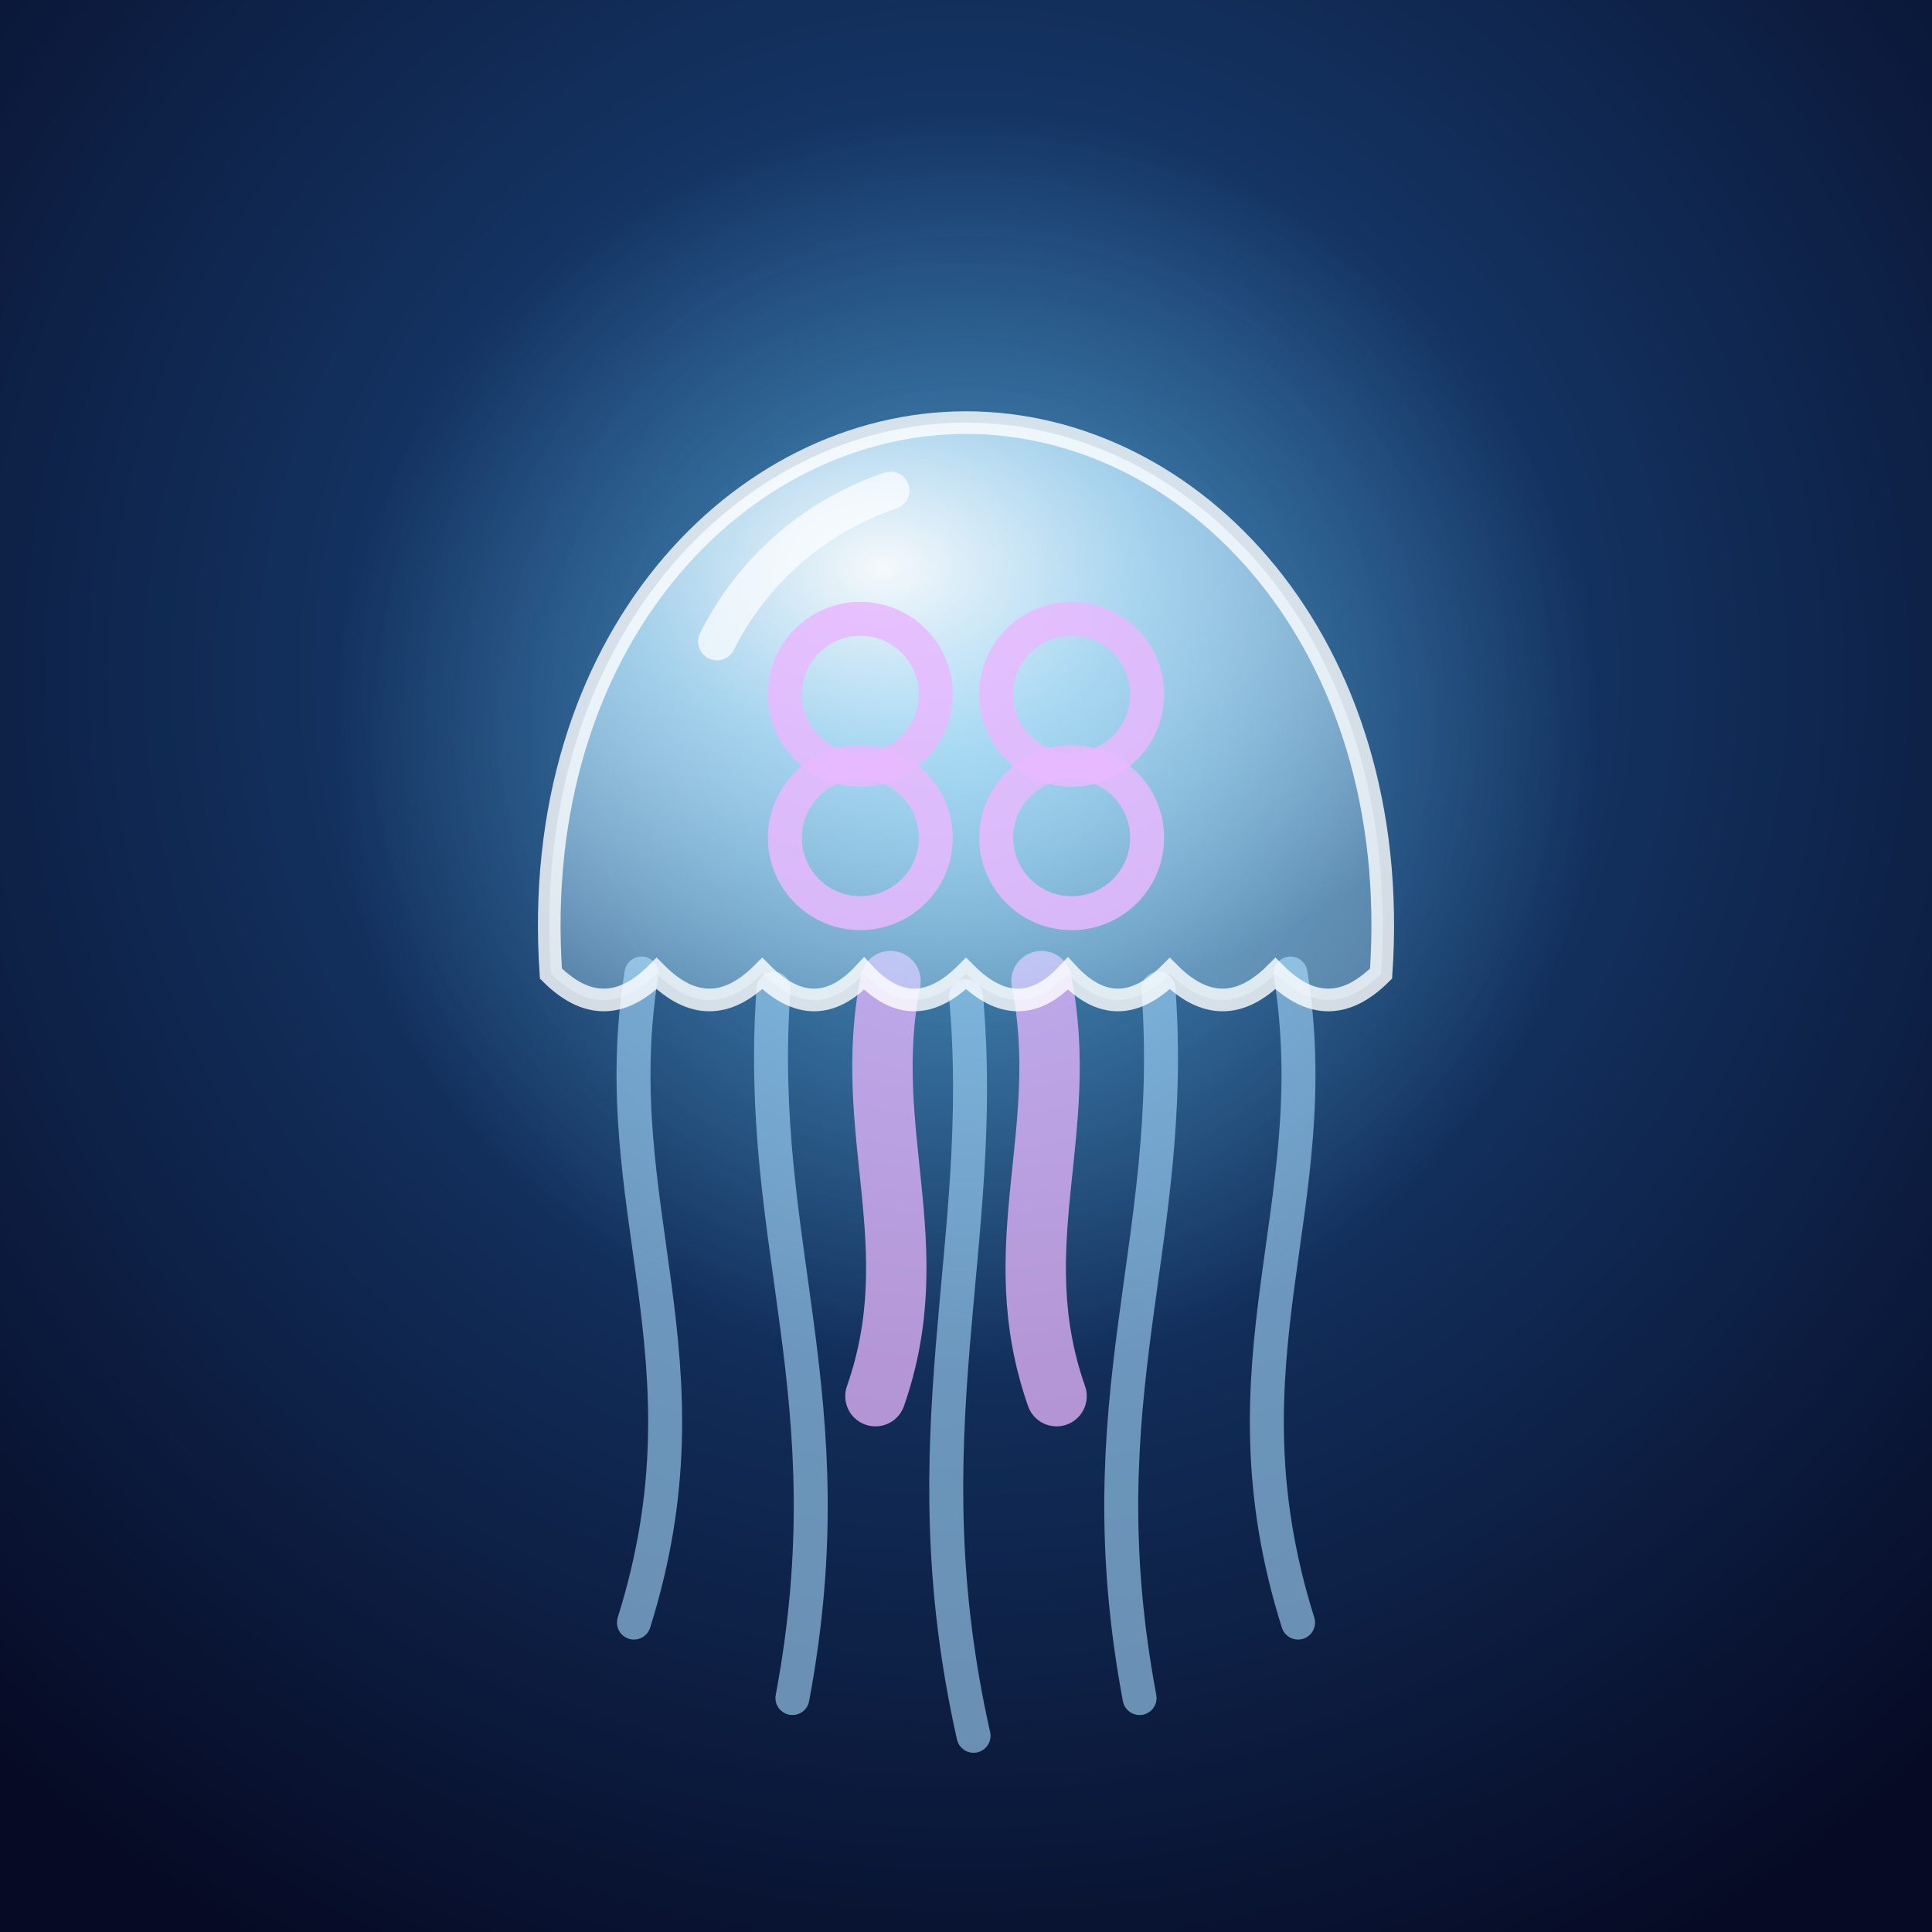
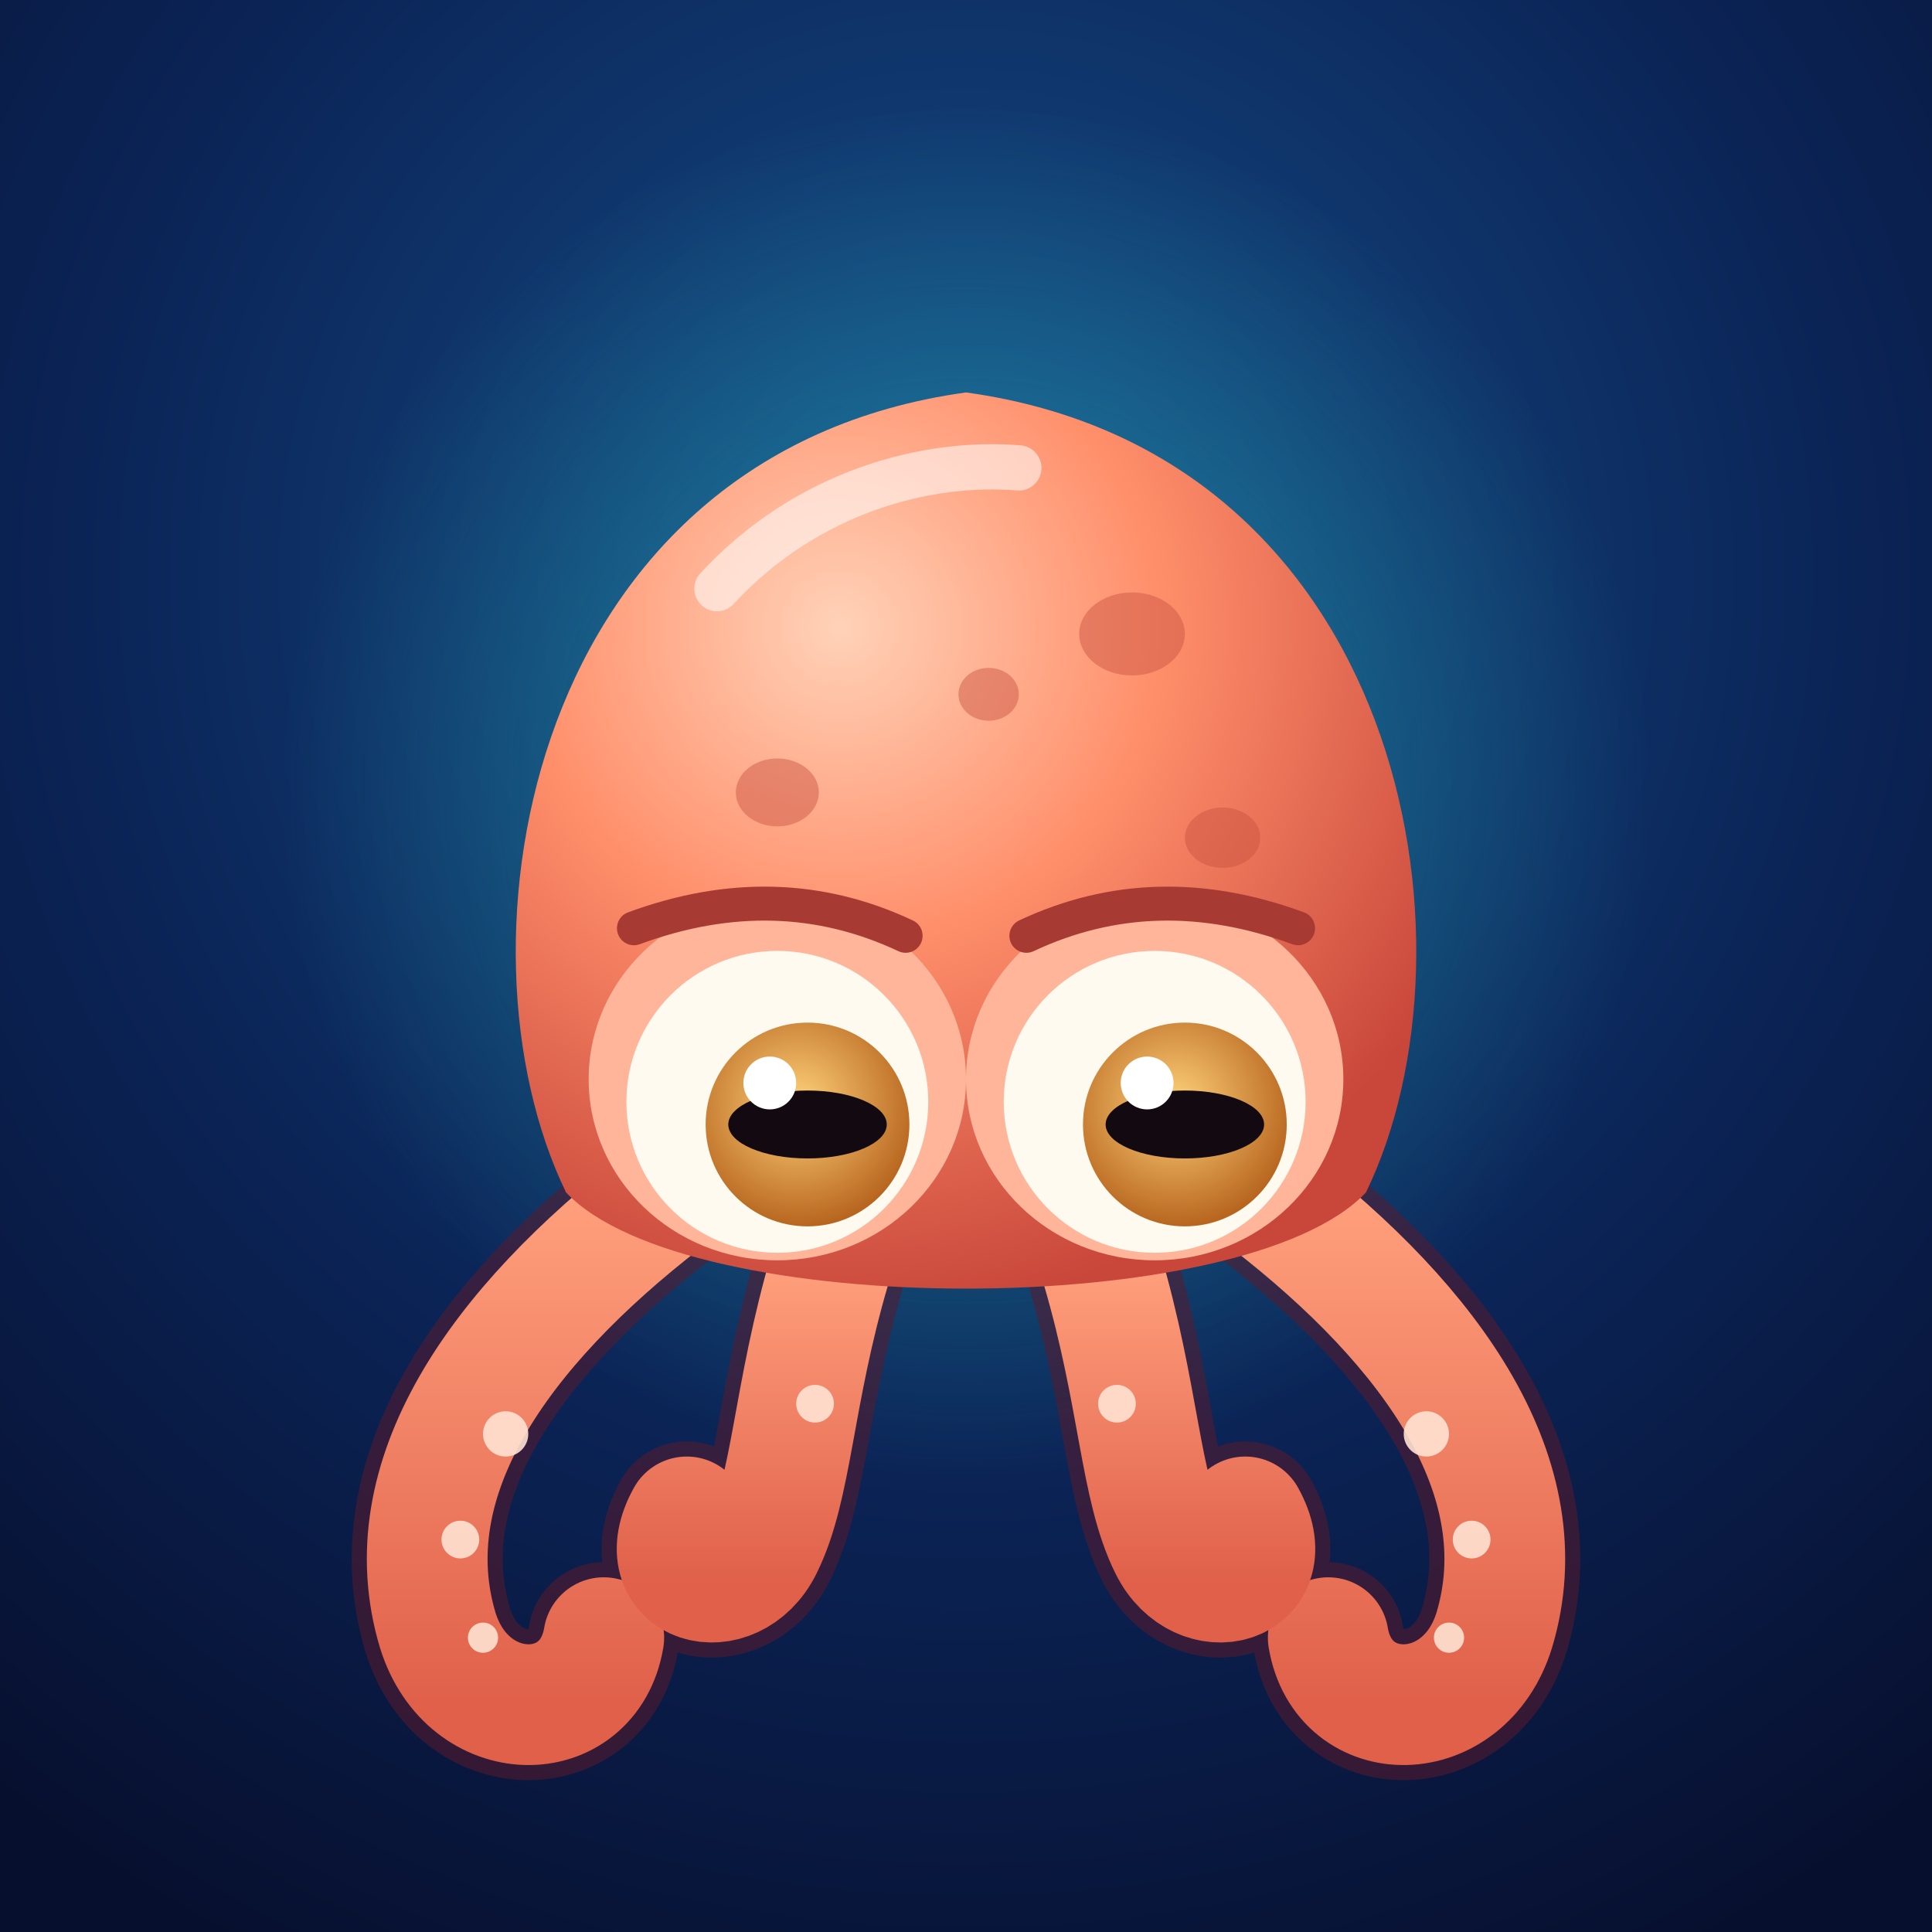
<svg xmlns="http://www.w3.org/2000/svg" viewBox="0 0 512 512">
  <defs>
-     <radialGradient id="bg" cx="50%" cy="35%" r="75%">
-       <stop offset="0" stop-color="#1d4f8c" />
-       <stop offset="1" stop-color="#060a24" />
+     <radialGradient id="sea" cx="50%" cy="30%" r="80%">
+       <stop offset="0" stop-color="#16508a" />
+       <stop offset=".55" stop-color="#0b2558" />
+       <stop offset="1" stop-color="#070f2e" />
    </radialGradient>
-     <radialGradient id="halo" cx="50%" cy="42%" r="40%">
-       <stop offset="0" stop-color="#7fe3ff" stop-opacity=".55" />
-       <stop offset="1" stop-color="#7fe3ff" stop-opacity="0" />
+     <radialGradient id="halo" cx="50%" cy="44%" r="42%">
+       <stop offset="0" stop-color="#2fe0d0" stop-opacity=".45" />
+       <stop offset="1" stop-color="#2fe0d0" stop-opacity="0" />
    </radialGradient>
-     <radialGradient id="bell" cx="40%" cy="25%" r="80%">
-       <stop offset="0" stop-color="#ffffff" stop-opacity=".95" />
-       <stop offset=".4" stop-color="#bfe9ff" stop-opacity=".8" />
-       <stop offset="1" stop-color="#bfe9ff" stop-opacity=".35" />
+     <radialGradient id="skin" cx="36%" cy="26%" r="78%">
+       <stop offset="0" stop-color="#ffd2b8" />
+       <stop offset=".45" stop-color="#ff8f6b" />
+       <stop offset="1" stop-color="#c8463a" />
+     </radialGradient>
+     <linearGradient id="arm" x1="0" y1="0" x2="0" y2="1">
+       <stop offset="0" stop-color="#ff9f7c" />
+       <stop offset="1" stop-color="#e0604a" />
+     </linearGradient>
+     <radialGradient id="iris" cx="45%" cy="40%" r="60%">
+       <stop offset="0" stop-color="#ffd27a" />
+       <stop offset="1" stop-color="#b8661f" />
    </radialGradient>
  </defs>
-   <rect width="512" height="512" fill="url(#bg)" />
-   <circle cx="256" cy="230" r="210" fill="url(#halo)" />
-   <g fill="none" stroke="#a8dcff" stroke-opacity=".6" stroke-width="9" stroke-linecap="round">
-     <path d="M170 258 C160 320 190 360 168 430" />
-     <path d="M205 262 C200 330 225 370 210 450" />
-     <path d="M256 264 C262 330 240 380 258 460" />
-     <path d="M307 262 C312 330 287 370 302 450" />
-     <path d="M342 258 C352 320 322 360 344 430" />
+   <rect width="512" height="512" fill="url(#sea)" />
+   <circle cx="256" cy="236" r="220" fill="url(#halo)" />
+   <g fill="none" stroke="#5a1a2c" stroke-width="40" stroke-linecap="round" opacity=".55">
+     <path d="M176 318 C132 352 104 392 116 432 C124 458 156 458 160 434" />
+     <path d="M336 318 C380 352 408 392 396 432 C388 458 356 458 352 434" />
+     <path d="M220 336 C210 370 210 394 202 410 C194 426 172 420 182 402" />
+     <path d="M292 336 C302 370 302 394 310 410 C318 426 340 420 330 402" />
  </g>
-   <g fill="none" stroke="#e9b8ff" stroke-opacity=".75" stroke-width="16" stroke-linecap="round">
-     <path d="M236 260 C228 300 246 330 232 370" />
-     <path d="M276 260 C284 300 266 330 280 370" />
+   <g fill="none" stroke="url(#arm)" stroke-width="32" stroke-linecap="round">
+     <path d="M176 318 C132 352 104 392 116 432 C124 458 156 458 160 434" />
+     <path d="M336 318 C380 352 408 392 396 432 C388 458 356 458 352 434" />
+     <path d="M220 336 C210 370 210 394 202 410 C194 426 172 420 182 402" />
+     <path d="M292 336 C302 370 302 394 310 410 C318 426 340 420 330 402" />
  </g>
-   <path d="M146 258 C140 170 196 112 256 112 C316 112 372 170 366 258 Q352 272 338 258 Q324 272 310 258 Q296 272 283 258 Q270 272 256 258 Q242 272 229 258 Q216 272 202 258 Q188 272 174 258 Q160 272 146 258 Z" fill="url(#bell)" stroke="#ffffff" stroke-opacity=".8" stroke-width="6" />
-   <g fill="none" stroke="#e9b8ff" stroke-width="9" stroke-opacity=".85">
-     <circle cx="228" cy="184" r="20" />
-     <circle cx="284" cy="184" r="20" />
-     <circle cx="228" cy="222" r="20" />
-     <circle cx="284" cy="222" r="20" />
+   <g fill="#ffe2d2" opacity=".9">
+     <circle cx="134" cy="380" r="6" />
+     <circle cx="122" cy="408" r="5" />
+     <circle cx="128" cy="434" r="4" />
+     <circle cx="378" cy="380" r="6" />
+     <circle cx="390" cy="408" r="5" />
+     <circle cx="384" cy="434" r="4" />
+     <circle cx="216" cy="372" r="5" />
+     <circle cx="296" cy="372" r="5" />
  </g>
-   <path d="M190 170 A80 80 0 0 1 236 130" fill="none" stroke="#fff" stroke-opacity=".7" stroke-width="10" stroke-linecap="round" />
+   <path d="M150 316 C118 250 140 120 256 104 C372 120 394 250 362 316 C330 350 182 350 150 316 Z" fill="url(#skin)" />
+   <path d="M190 156 C214 130 246 122 270 124" fill="none" stroke="#ffffff" stroke-opacity=".55" stroke-width="12" stroke-linecap="round" />
+   <g fill="#c8503f" opacity=".45">
+     <ellipse cx="300" cy="168" rx="14" ry="11" />
+     <ellipse cx="206" cy="210" rx="11" ry="9" />
+     <ellipse cx="324" cy="222" rx="10" ry="8" />
+     <ellipse cx="262" cy="184" rx="8" ry="7" />
+   </g>
+   <g>
+     <ellipse cx="206" cy="286" rx="50" ry="48" fill="#ffb59a" />
+     <ellipse cx="306" cy="286" rx="50" ry="48" fill="#ffb59a" />
+     <circle cx="206" cy="292" r="40" fill="#fffaf0" />
+     <circle cx="306" cy="292" r="40" fill="#fffaf0" />
+     <circle cx="214" cy="298" r="27" fill="url(#iris)" />
+     <circle cx="314" cy="298" r="27" fill="url(#iris)" />
+     <ellipse cx="214" cy="298" rx="21" ry="9" fill="#120a10" />
+     <ellipse cx="314" cy="298" rx="21" ry="9" fill="#120a10" />
+     <circle cx="204" cy="287" r="7" fill="#ffffff" />
+     <circle cx="304" cy="287" r="7" fill="#ffffff" />
+     <path d="M168 246 Q206 232 240 248" fill="none" stroke="#a83a34" stroke-width="9" stroke-linecap="round" />
+     <path d="M272 248 Q306 232 344 246" fill="none" stroke="#a83a34" stroke-width="9" stroke-linecap="round" />
+   </g>
</svg>
